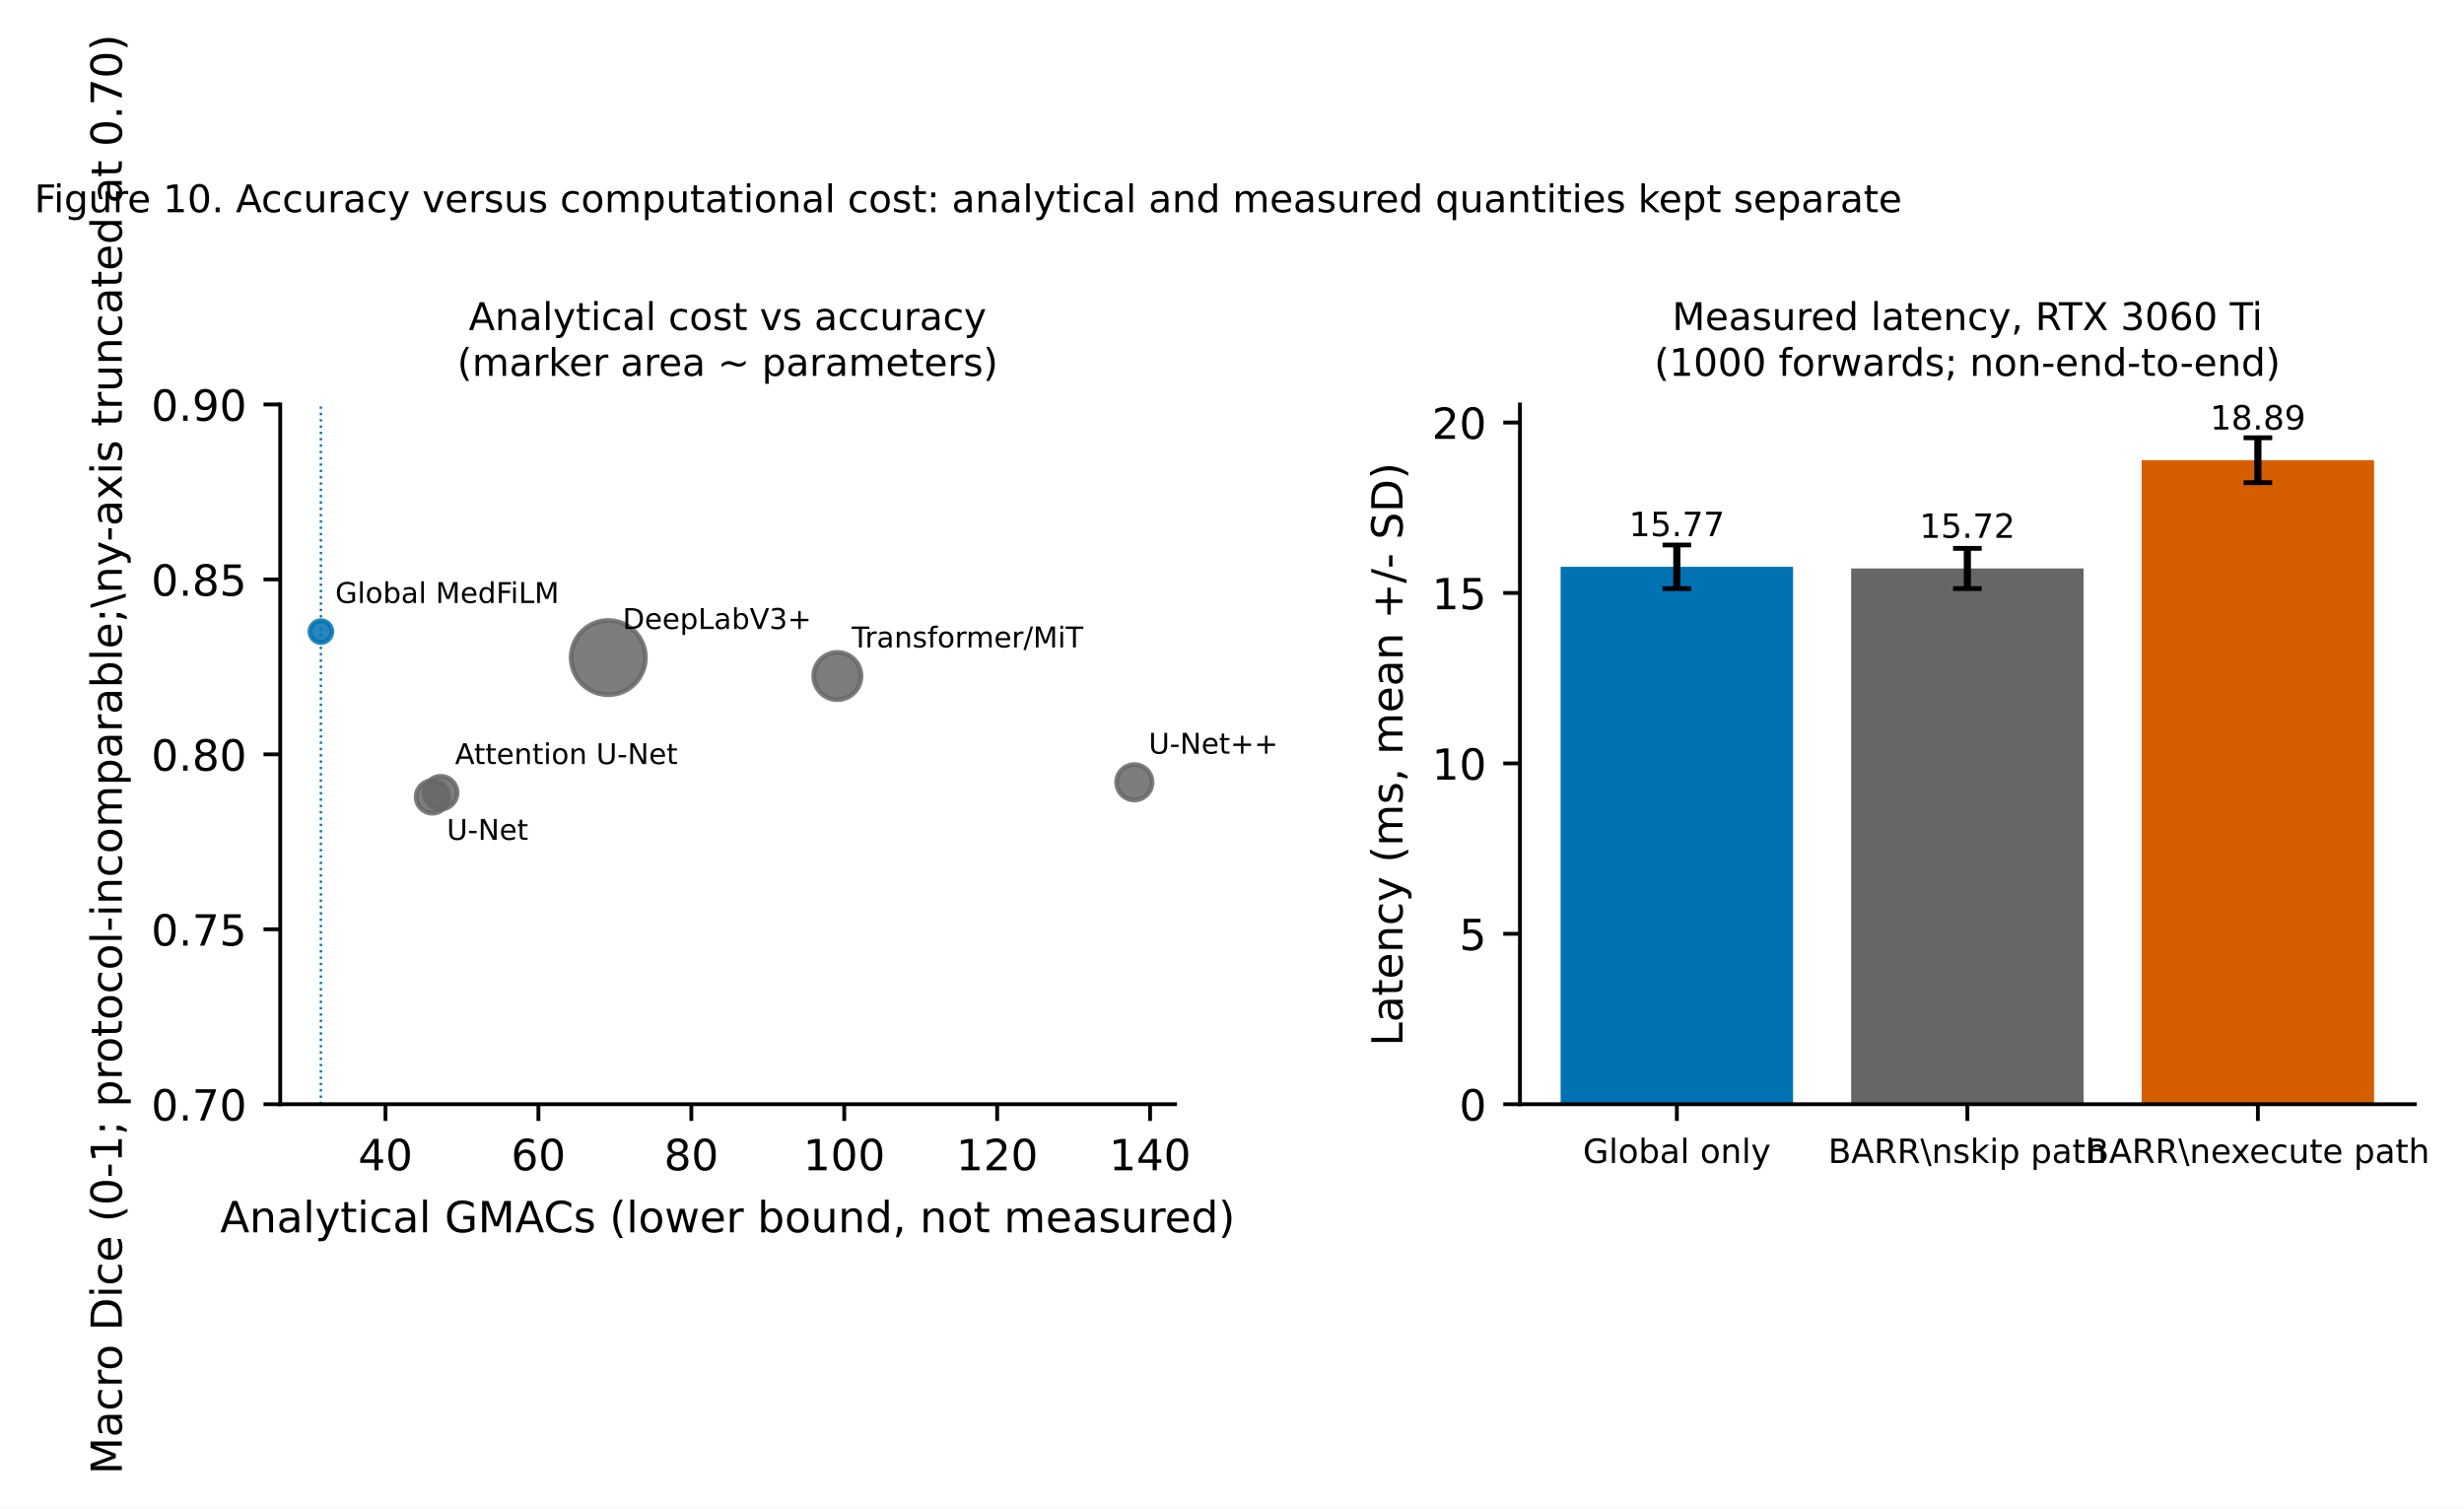
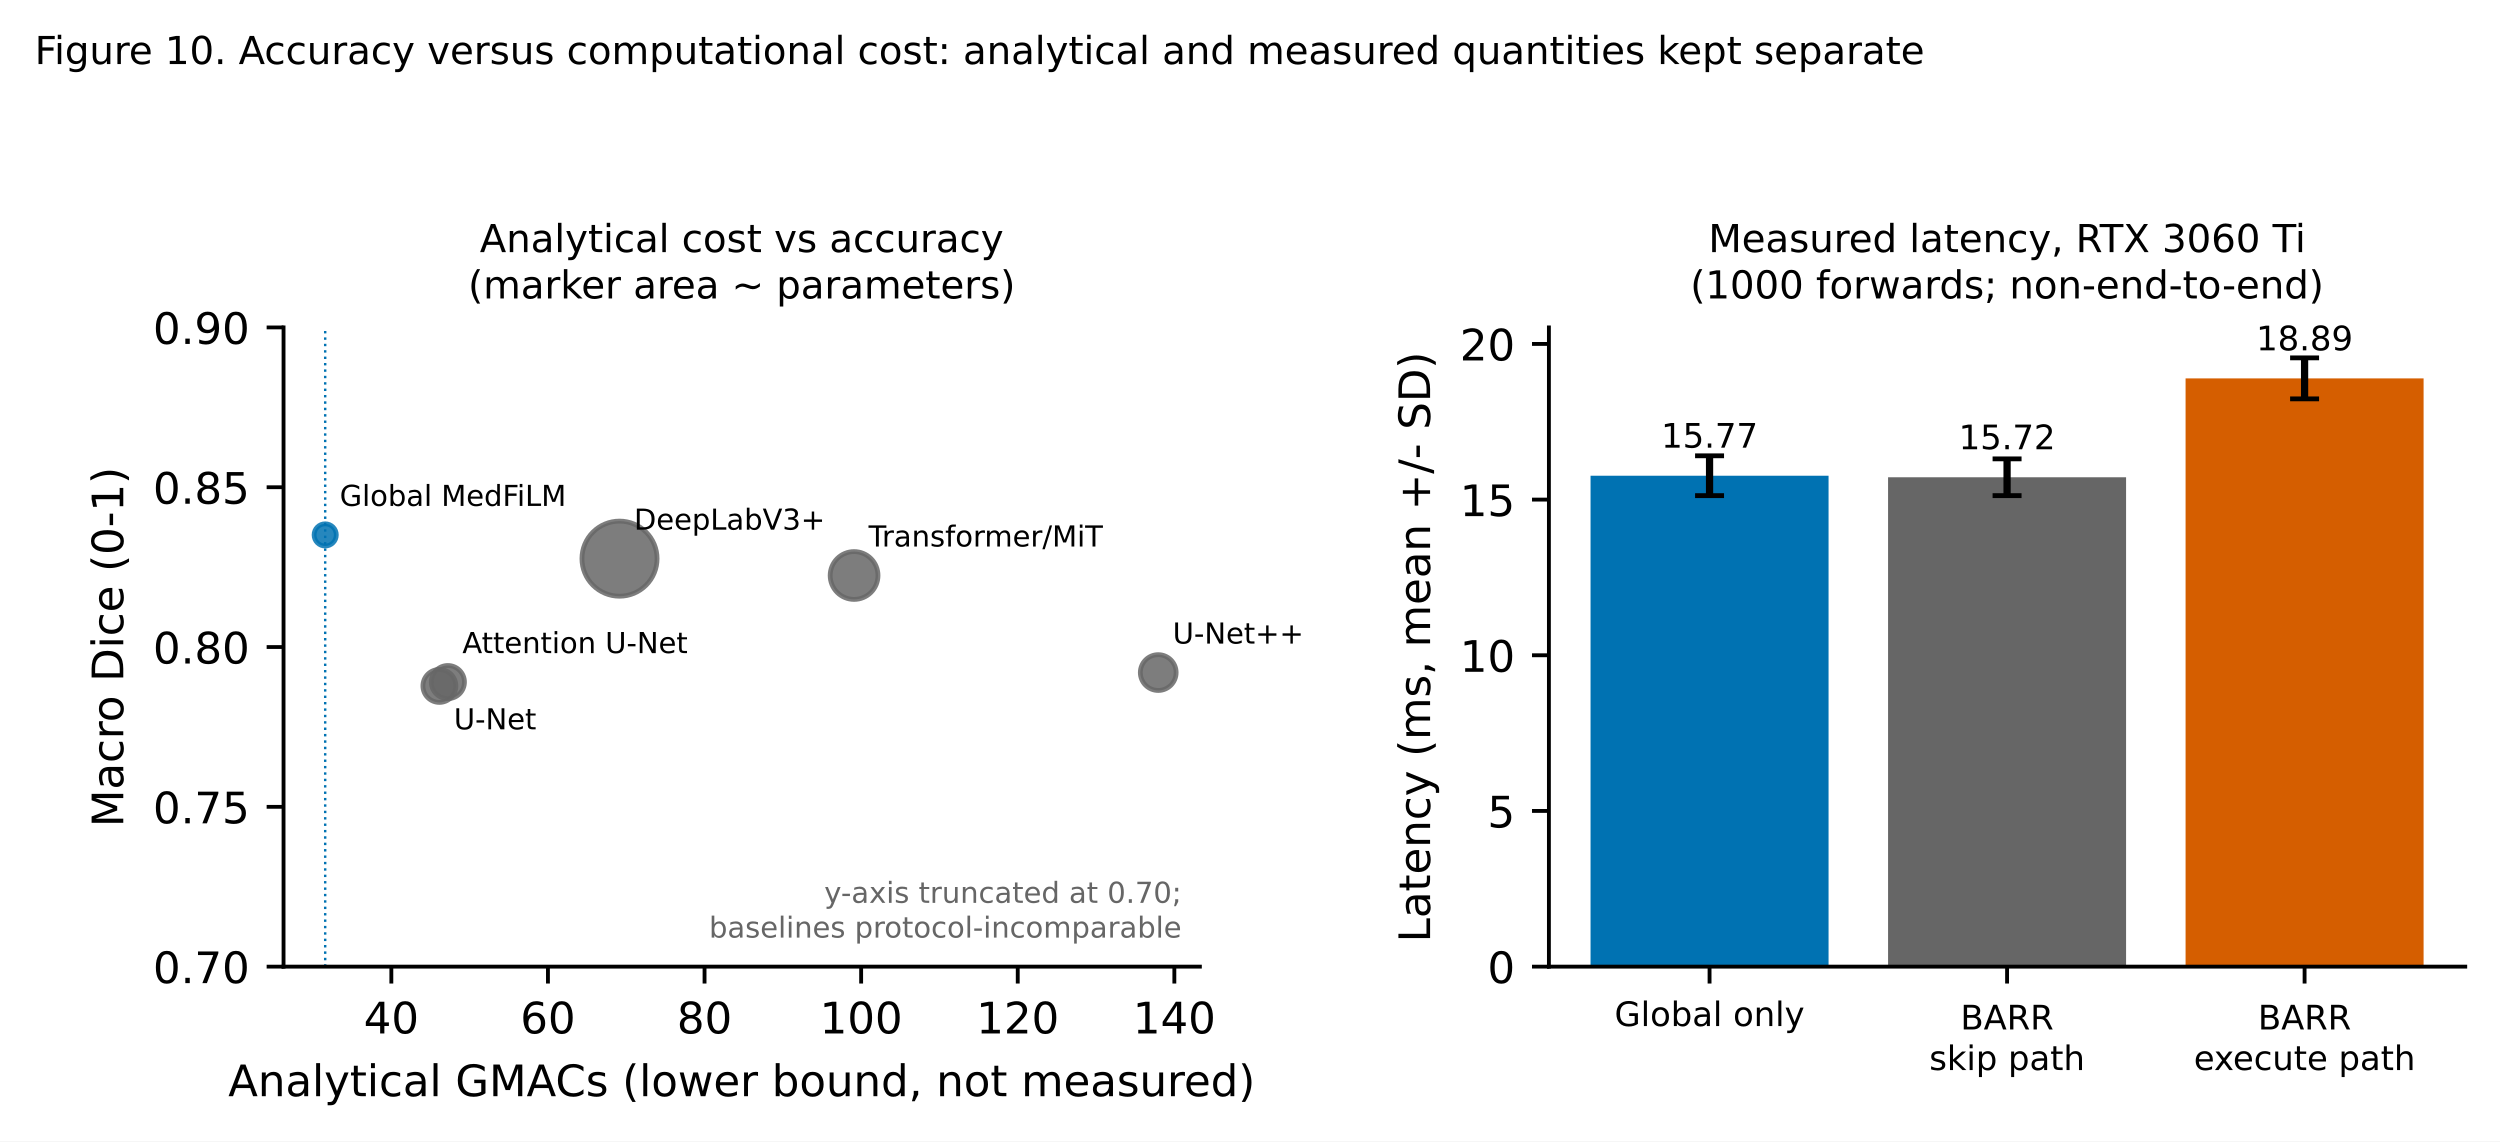
- <svg xmlns="http://www.w3.org/2000/svg" xmlns:xlink="http://www.w3.org/1999/xlink" width="516.482pt" height="316.229pt" viewBox="0 0 516.482 316.229" version="1.1">
+ <svg xmlns="http://www.w3.org/2000/svg" xmlns:xlink="http://www.w3.org/1999/xlink" width="517.896pt" height="236.447pt" viewBox="0 0 517.896 236.447" version="1.1">
  <defs>
    <style type="text/css">*{stroke-linejoin: round; stroke-linecap: butt}</style>
  </defs>
  <g id="figure_1">
    <g id="patch_1">
-       <path d="M 0 316.229  L 516.482 316.229  L 516.482 0  L 0 0  z " style="fill: #ffffff" />
+       <path d="M 0 236.447  L 517.896 236.447  L 517.896 0  L 0 0  z " style="fill: #ffffff" />
    </g>
    <g id="axes_1">
      <g id="patch_2">
-         <path d="M 58.738 231.45  L 246.3 231.45  L 246.3 84.779  L 58.738 84.779  z " style="fill: #ffffff" />
+         <path d="M 58.738 200.246  L 248.566 200.246  L 248.566 67.83  L 58.738 67.83  z " style="fill: #ffffff" />
      </g>
      <g id="PathCollection_1">
        <defs>
          <path id="me26970e70e" d="M 0 2.299  C 0.61 2.299 1.194 2.057 1.625 1.625  C 2.057 1.194 2.299 0.61 2.299 0  C 2.299 -0.61 2.057 -1.194 1.625 -1.625  C 1.194 -2.057 0.61 -2.299 0 -2.299  C -0.61 -2.299 -1.194 -2.057 -1.625 -1.625  C -2.057 -1.194 -2.299 -0.61 -2.299 0  C -2.299 0.61 -2.057 1.194 -1.625 1.625  C -1.194 2.057 -0.61 2.299 0 2.299  z " style="stroke: #0072b2; stroke-opacity: 0.85" />
        </defs>
-         <g clip-path="url(#p6b6c477f4d)">
-           <use xlink:href="#me26970e70e" x="67.264" y="132.389" style="fill: #0072b2; fill-opacity: 0.85; stroke: #0072b2; stroke-opacity: 0.85" />
+         <g clip-path="url(#p4d19ec0faf)">
+           <use xlink:href="#me26970e70e" x="67.367" y="110.813" style="fill: #0072b2; fill-opacity: 0.85; stroke: #0072b2; stroke-opacity: 0.85" />
        </g>
      </g>
      <g id="PathCollection_2">
        <defs>
          <path id="m5b817aa0b0" d="M 0 3.412  C 0.905 3.412 1.773 3.053 2.413 2.413  C 3.053 1.773 3.412 0.905 3.412 0  C 3.412 -0.905 3.053 -1.773 2.413 -2.413  C 1.773 -3.053 0.905 -3.412 0 -3.412  C -0.905 -3.412 -1.773 -3.053 -2.413 -2.413  C -3.053 -1.773 -3.412 -0.905 -3.412 0  C -3.412 0.905 -3.053 1.773 -2.413 2.413  C -1.773 3.053 -0.905 3.412 0 3.412  z " style="stroke: #666666; stroke-opacity: 0.85" />
        </defs>
-         <g clip-path="url(#p6b6c477f4d)">
-           <use xlink:href="#m5b817aa0b0" x="90.64" y="167.038" style="fill: #666666; fill-opacity: 0.85; stroke: #666666; stroke-opacity: 0.85" />
+         <g clip-path="url(#p4d19ec0faf)">
+           <use xlink:href="#m5b817aa0b0" x="91.025" y="142.094" style="fill: #666666; fill-opacity: 0.85; stroke: #666666; stroke-opacity: 0.85" />
        </g>
      </g>
      <g id="PathCollection_3">
        <defs>
          <path id="me7ead70090" d="M 0 3.432  C 0.91 3.432 1.783 3.07 2.427 2.427  C 3.07 1.783 3.432 0.91 3.432 0  C 3.432 -0.91 3.07 -1.783 2.427 -2.427  C 1.783 -3.07 0.91 -3.432 0 -3.432  C -0.91 -3.432 -1.783 -3.07 -2.427 -2.427  C -3.07 -1.783 -3.432 -0.91 -3.432 0  C -3.432 0.91 -3.07 1.783 -2.427 2.427  C -1.783 3.07 -0.91 3.432 0 3.432  z " style="stroke: #666666; stroke-opacity: 0.85" />
        </defs>
-         <g clip-path="url(#p6b6c477f4d)">
-           <use xlink:href="#me7ead70090" x="92.373" y="166.155" style="fill: #666666; fill-opacity: 0.85; stroke: #666666; stroke-opacity: 0.85" />
+         <g clip-path="url(#p4d19ec0faf)">
+           <use xlink:href="#me7ead70090" x="92.78" y="141.297" style="fill: #666666; fill-opacity: 0.85; stroke: #666666; stroke-opacity: 0.85" />
        </g>
      </g>
      <g id="PathCollection_4">
        <defs>
          <path id="mfd93db3511" d="M 0 7.779  C 2.063 7.779 4.042 6.96 5.501 5.501  C 6.96 4.042 7.779 2.063 7.779 0  C 7.779 -2.063 6.96 -4.042 5.501 -5.501  C 4.042 -6.96 2.063 -7.779 0 -7.779  C -2.063 -7.779 -4.042 -6.96 -5.501 -5.501  C -6.96 -4.042 -7.779 -2.063 -7.779 0  C -7.779 2.063 -6.96 4.042 -5.501 5.501  C -4.042 6.96 -2.063 7.779 0 7.779  z " style="stroke: #666666; stroke-opacity: 0.85" />
        </defs>
-         <g clip-path="url(#p6b6c477f4d)">
-           <use xlink:href="#mfd93db3511" x="127.505" y="137.835" style="fill: #666666; fill-opacity: 0.85; stroke: #666666; stroke-opacity: 0.85" />
+         <g clip-path="url(#p4d19ec0faf)">
+           <use xlink:href="#mfd93db3511" x="128.336" y="115.73" style="fill: #666666; fill-opacity: 0.85; stroke: #666666; stroke-opacity: 0.85" />
        </g>
      </g>
      <g id="PathCollection_5">
        <defs>
          <path id="mc296a3c202" d="M 0 4.952  C 1.313 4.952 2.573 4.43 3.502 3.502  C 4.43 2.573 4.952 1.313 4.952 0  C 4.952 -1.313 4.43 -2.573 3.502 -3.502  C 2.573 -4.43 1.313 -4.952 0 -4.952  C -1.313 -4.952 -2.573 -4.43 -3.502 -3.502  C -4.43 -2.573 -4.952 -1.313 -4.952 0  C -4.952 1.313 -4.43 2.573 -3.502 3.502  C -2.573 4.43 -1.313 4.952 0 4.952  z " style="stroke: #666666; stroke-opacity: 0.85" />
        </defs>
-         <g clip-path="url(#p6b6c477f4d)">
-           <use xlink:href="#mc296a3c202" x="175.52" y="141.7" style="fill: #666666; fill-opacity: 0.85; stroke: #666666; stroke-opacity: 0.85" />
+         <g clip-path="url(#p4d19ec0faf)">
+           <use xlink:href="#mc296a3c202" x="176.931" y="119.219" style="fill: #666666; fill-opacity: 0.85; stroke: #666666; stroke-opacity: 0.85" />
        </g>
      </g>
      <g id="PathCollection_6">
        <defs>
          <path id="m0a5a236130" d="M 0 3.707  C 0.983 3.707 1.926 3.316 2.621 2.621  C 3.316 1.926 3.707 0.983 3.707 0  C 3.707 -0.983 3.316 -1.926 2.621 -2.621  C 1.926 -3.316 0.983 -3.707 0 -3.707  C -0.983 -3.707 -1.926 -3.316 -2.621 -2.621  C -3.316 -1.926 -3.707 -0.983 -3.707 0  C -3.707 0.983 -3.316 1.926 -2.621 2.621  C -1.926 3.316 -0.983 3.707 0 3.707  z " style="stroke: #666666; stroke-opacity: 0.85" />
        </defs>
-         <g clip-path="url(#p6b6c477f4d)">
-           <use xlink:href="#m0a5a236130" x="237.774" y="163.974" style="fill: #666666; fill-opacity: 0.85; stroke: #666666; stroke-opacity: 0.85" />
+         <g clip-path="url(#p4d19ec0faf)">
+           <use xlink:href="#m0a5a236130" x="239.938" y="139.328" style="fill: #666666; fill-opacity: 0.85; stroke: #666666; stroke-opacity: 0.85" />
        </g>
      </g>
      <g id="matplotlib.axis_1">
        <g id="xtick_1">
          <g id="line2d_1">
            <defs>
              <path id="m636daeb919" d="M 0 0  L 0 3.5  " style="stroke: #000000; stroke-width: 0.8" />
            </defs>
            <g>
-               <use xlink:href="#m636daeb919" x="80.804" y="231.45" style="stroke: #000000; stroke-width: 0.8" />
+               <use xlink:href="#m636daeb919" x="81.07" y="200.246" style="stroke: #000000; stroke-width: 0.8" />
            </g>
          </g>
          <g id="text_1">
-             <text style="font-size: 9px; font-family: 'DejaVu Sans'; text-anchor: middle" x="80.804" y="245.288" transform="rotate(-0 80.80357 245.2883)">40</text>
+             <text style="font-size: 9px; font-family: 'DejaVu Sans'; text-anchor: middle" x="81.07" y="214.084" transform="rotate(-0 81.07026 214.0838)">40</text>
          </g>
        </g>
        <g id="xtick_2">
          <g id="line2d_2">
            <g>
-               <use xlink:href="#m636daeb919" x="112.857" y="231.45" style="stroke: #000000; stroke-width: 0.8" />
+               <use xlink:href="#m636daeb919" x="113.511" y="200.246" style="stroke: #000000; stroke-width: 0.8" />
            </g>
          </g>
          <g id="text_2">
-             <text style="font-size: 9px; font-family: 'DejaVu Sans'; text-anchor: middle" x="112.857" y="245.288" transform="rotate(-0 112.8572 245.2883)">60</text>
+             <text style="font-size: 9px; font-family: 'DejaVu Sans'; text-anchor: middle" x="113.511" y="214.084" transform="rotate(-0 113.5113 214.0838)">60</text>
          </g>
        </g>
        <g id="xtick_3">
          <g id="line2d_3">
            <g>
-               <use xlink:href="#m636daeb919" x="144.911" y="231.45" style="stroke: #000000; stroke-width: 0.8" />
+               <use xlink:href="#m636daeb919" x="145.952" y="200.246" style="stroke: #000000; stroke-width: 0.8" />
            </g>
          </g>
          <g id="text_3">
-             <text style="font-size: 9px; font-family: 'DejaVu Sans'; text-anchor: middle" x="144.911" y="245.288" transform="rotate(-0 144.9109 245.2883)">80</text>
+             <text style="font-size: 9px; font-family: 'DejaVu Sans'; text-anchor: middle" x="145.952" y="214.084" transform="rotate(-0 145.9524 214.0838)">80</text>
          </g>
        </g>
        <g id="xtick_4">
          <g id="line2d_4">
            <g>
-               <use xlink:href="#m636daeb919" x="176.965" y="231.45" style="stroke: #000000; stroke-width: 0.8" />
+               <use xlink:href="#m636daeb919" x="178.393" y="200.246" style="stroke: #000000; stroke-width: 0.8" />
            </g>
          </g>
          <g id="text_4">
-             <text style="font-size: 9px; font-family: 'DejaVu Sans'; text-anchor: middle" x="176.965" y="245.288" transform="rotate(-0 176.9645 245.2883)">100</text>
+             <text style="font-size: 9px; font-family: 'DejaVu Sans'; text-anchor: middle" x="178.393" y="214.084" transform="rotate(-0 178.3934 214.0838)">100</text>
          </g>
        </g>
        <g id="xtick_5">
          <g id="line2d_5">
            <g>
-               <use xlink:href="#m636daeb919" x="209.018" y="231.45" style="stroke: #000000; stroke-width: 0.8" />
+               <use xlink:href="#m636daeb919" x="210.834" y="200.246" style="stroke: #000000; stroke-width: 0.8" />
            </g>
          </g>
          <g id="text_5">
-             <text style="font-size: 9px; font-family: 'DejaVu Sans'; text-anchor: middle" x="209.018" y="245.288" transform="rotate(-0 209.0182 245.2883)">120</text>
+             <text style="font-size: 9px; font-family: 'DejaVu Sans'; text-anchor: middle" x="210.834" y="214.084" transform="rotate(-0 210.8345 214.0838)">120</text>
          </g>
        </g>
        <g id="xtick_6">
          <g id="line2d_6">
            <g>
-               <use xlink:href="#m636daeb919" x="241.072" y="231.45" style="stroke: #000000; stroke-width: 0.8" />
+               <use xlink:href="#m636daeb919" x="243.276" y="200.246" style="stroke: #000000; stroke-width: 0.8" />
            </g>
          </g>
          <g id="text_6">
-             <text style="font-size: 9px; font-family: 'DejaVu Sans'; text-anchor: middle" x="241.072" y="245.288" transform="rotate(-0 241.0718 245.2883)">140</text>
+             <text style="font-size: 9px; font-family: 'DejaVu Sans'; text-anchor: middle" x="243.276" y="214.084" transform="rotate(-0 243.2756 214.0838)">140</text>
          </g>
        </g>
        <g id="text_7">
-           <text style="font-size: 9px; font-family: 'DejaVu Sans'; text-anchor: middle" x="152.519" y="258.289" transform="rotate(-0 152.5188 258.289)">Analytical GMACs (lower bound, not measured)</text>
+           <text style="font-size: 9px; font-family: 'DejaVu Sans'; text-anchor: middle" x="153.652" y="227.084" transform="rotate(-0 153.6523 227.0845)">Analytical GMACs (lower bound, not measured)</text>
        </g>
      </g>
      <g id="matplotlib.axis_2">
        <g id="ytick_1">
          <g id="line2d_7">
            <defs>
              <path id="ma7c0ddc737" d="M 0 0  L -3.5 0  " style="stroke: #000000; stroke-width: 0.8" />
            </defs>
            <g>
-               <use xlink:href="#ma7c0ddc737" x="58.738" y="231.45" style="stroke: #000000; stroke-width: 0.8" />
+               <use xlink:href="#ma7c0ddc737" x="58.738" y="200.246" style="stroke: #000000; stroke-width: 0.8" />
            </g>
          </g>
          <g id="text_8">
-             <text style="font-size: 9px; font-family: 'DejaVu Sans'; text-anchor: end" x="51.738" y="234.869" transform="rotate(-0 51.73811 234.8694)">0.70</text>
+             <text style="font-size: 9px; font-family: 'DejaVu Sans'; text-anchor: end" x="51.738" y="203.665" transform="rotate(-0 51.73811 203.6648)">0.70</text>
          </g>
        </g>
        <g id="ytick_2">
          <g id="line2d_8">
            <g>
-               <use xlink:href="#ma7c0ddc737" x="58.738" y="194.782" style="stroke: #000000; stroke-width: 0.8" />
+               <use xlink:href="#ma7c0ddc737" x="58.738" y="167.142" style="stroke: #000000; stroke-width: 0.8" />
            </g>
          </g>
          <g id="text_9">
-             <text style="font-size: 9px; font-family: 'DejaVu Sans'; text-anchor: end" x="51.738" y="198.201" transform="rotate(-0 51.73811 198.2014)">0.75</text>
+             <text style="font-size: 9px; font-family: 'DejaVu Sans'; text-anchor: end" x="51.738" y="170.561" transform="rotate(-0 51.73811 170.5609)">0.75</text>
          </g>
        </g>
        <g id="ytick_3">
          <g id="line2d_9">
            <g>
-               <use xlink:href="#ma7c0ddc737" x="58.738" y="158.115" style="stroke: #000000; stroke-width: 0.8" />
+               <use xlink:href="#ma7c0ddc737" x="58.738" y="134.038" style="stroke: #000000; stroke-width: 0.8" />
            </g>
          </g>
          <g id="text_10">
-             <text style="font-size: 9px; font-family: 'DejaVu Sans'; text-anchor: end" x="51.738" y="161.533" transform="rotate(-0 51.73811 161.5335)">0.80</text>
+             <text style="font-size: 9px; font-family: 'DejaVu Sans'; text-anchor: end" x="51.738" y="137.457" transform="rotate(-0 51.73811 137.4569)">0.80</text>
          </g>
        </g>
        <g id="ytick_4">
          <g id="line2d_10">
            <g>
-               <use xlink:href="#ma7c0ddc737" x="58.738" y="121.447" style="stroke: #000000; stroke-width: 0.8" />
+               <use xlink:href="#ma7c0ddc737" x="58.738" y="100.934" style="stroke: #000000; stroke-width: 0.8" />
            </g>
          </g>
          <g id="text_11">
-             <text style="font-size: 9px; font-family: 'DejaVu Sans'; text-anchor: end" x="51.738" y="124.866" transform="rotate(-0 51.73811 124.8655)">0.85</text>
+             <text style="font-size: 9px; font-family: 'DejaVu Sans'; text-anchor: end" x="51.738" y="104.353" transform="rotate(-0 51.73811 104.353)">0.85</text>
          </g>
        </g>
        <g id="ytick_5">
          <g id="line2d_11">
            <g>
-               <use xlink:href="#ma7c0ddc737" x="58.738" y="84.779" style="stroke: #000000; stroke-width: 0.8" />
+               <use xlink:href="#ma7c0ddc737" x="58.738" y="67.83" style="stroke: #000000; stroke-width: 0.8" />
            </g>
          </g>
          <g id="text_12">
-             <text style="font-size: 9px; font-family: 'DejaVu Sans'; text-anchor: end" x="51.738" y="88.198" transform="rotate(-0 51.73811 88.19758)">0.90</text>
+             <text style="font-size: 9px; font-family: 'DejaVu Sans'; text-anchor: end" x="51.738" y="71.249" transform="rotate(-0 51.73811 71.24904)">0.90</text>
          </g>
        </g>
        <g id="text_13">
-           <text style="font-size: 9px; font-family: 'DejaVu Sans'; text-anchor: middle" x="25.537" y="158.115" transform="rotate(-90 25.53694 158.1145)">Macro Dice (0-1; protocol-incomparable;\ny-axis truncated at 0.70)</text>
+           <text style="font-size: 9px; font-family: 'DejaVu Sans'; text-anchor: middle" x="25.537" y="134.038" transform="rotate(-90 25.53694 134.038)">Macro Dice (0-1)</text>
        </g>
      </g>
      <g id="line2d_12">
-         <path d="M 67.264 231.45  L 67.264 84.779  " clip-path="url(#p6b6c477f4d)" style="fill: none; stroke-dasharray: 0.5,0.825; stroke-dashoffset: 0; stroke: #0072b2; stroke-width: 0.5" />
+         <path d="M 67.367 200.246  L 67.367 67.83  " clip-path="url(#p4d19ec0faf)" style="fill: none; stroke-dasharray: 0.5,0.825; stroke-dashoffset: 0; stroke: #0072b2; stroke-width: 0.5" />
      </g>
      <g id="patch_3">
-         <path d="M 58.738 231.45  L 58.738 84.779  " style="fill: none; stroke: #000000; stroke-width: 0.8; stroke-linejoin: miter; stroke-linecap: square" />
+         <path d="M 58.738 200.246  L 58.738 67.83  " style="fill: none; stroke: #000000; stroke-width: 0.8; stroke-linejoin: miter; stroke-linecap: square" />
      </g>
      <g id="patch_4">
-         <path d="M 58.738 231.45  L 246.3 231.45  " style="fill: none; stroke: #000000; stroke-width: 0.8; stroke-linejoin: miter; stroke-linecap: square" />
+         <path d="M 58.738 200.246  L 248.566 200.246  " style="fill: none; stroke: #000000; stroke-width: 0.8; stroke-linejoin: miter; stroke-linecap: square" />
      </g>
      <g id="text_14">
-         <text style="font-size: 6px; font-family: 'DejaVu Sans'; text-anchor: start" x="70.264" y="126.389" transform="rotate(-0 70.26363 126.3887)">Global MedFiLM</text>
+         <text style="font-size: 6px; font-family: 'DejaVu Sans'; text-anchor: start" x="70.367" y="104.813" transform="rotate(-0 70.36667 104.8126)">Global MedFiLM</text>
      </g>
      <g id="text_15">
-         <text style="font-size: 6px; font-family: 'DejaVu Sans'; text-anchor: start" x="93.64" y="176.038" transform="rotate(-0 93.63972 176.0378)">U-Net</text>
+         <text style="font-size: 6px; font-family: 'DejaVu Sans'; text-anchor: start" x="94.025" y="151.094" transform="rotate(-0 94.02528 151.094)">U-Net</text>
      </g>
      <g id="text_16">
-         <text style="font-size: 6px; font-family: 'DejaVu Sans'; text-anchor: start" x="95.373" y="160.155" transform="rotate(-0 95.37334 160.1547)">Attention U-Net</text>
+         <text style="font-size: 6px; font-family: 'DejaVu Sans'; text-anchor: start" x="95.78" y="135.297" transform="rotate(-0 95.77986 135.2966)">Attention U-Net</text>
      </g>
      <g id="text_17">
-         <text style="font-size: 6px; font-family: 'DejaVu Sans'; text-anchor: start" x="130.505" y="131.835" transform="rotate(-0 130.5048 131.8354)">DeepLabV3+</text>
+         <text style="font-size: 6px; font-family: 'DejaVu Sans'; text-anchor: start" x="131.336" y="109.73" transform="rotate(-0 131.3359 109.7299)">DeepLabV3+</text>
      </g>
      <g id="text_18">
-         <text style="font-size: 6px; font-family: 'DejaVu Sans'; text-anchor: start" x="178.52" y="135.7" transform="rotate(-0 178.5199 135.6999)">Transformer/MiT</text>
+         <text style="font-size: 6px; font-family: 'DejaVu Sans'; text-anchor: start" x="179.931" y="113.219" transform="rotate(-0 179.9313 113.2188)">Transformer/MiT</text>
      </g>
      <g id="text_19">
-         <text style="font-size: 6px; font-family: 'DejaVu Sans'; text-anchor: start" x="240.774" y="157.974" transform="rotate(-0 240.774 157.9742)">U-Net++</text>
+         <text style="font-size: 6px; font-family: 'DejaVu Sans'; text-anchor: start" x="242.938" y="133.328" transform="rotate(-0 242.9379 133.3281)">U-Net++</text>
      </g>
      <g id="text_20">
-         <text style="font-size: 8px; font-family: 'DejaVu Sans'" transform="translate(98.26507 69.17645)">Analytical cost vs accuracy</text>
-         <text style="font-size: 8px; font-family: 'DejaVu Sans'" transform="translate(95.83944 78.77863)">(marker area ~ parameters)</text>
+         <text style="font-size: 6px; font-family: 'DejaVu Sans'; fill: #666666" transform="translate(170.7552 187.0298)">y-axis truncated at 0.70;</text>
+         <text style="font-size: 6px; font-family: 'DejaVu Sans'; fill: #666666" transform="translate(146.8845 194.2314)">baselines protocol-incomparable</text>
+       </g>
+       <g id="text_21">
+         <text style="font-size: 8px; font-family: 'DejaVu Sans'" transform="translate(99.39851 52.22791)">Analytical cost vs accuracy</text>
+         <text style="font-size: 8px; font-family: 'DejaVu Sans'" transform="translate(96.97289 61.83009)">(marker area ~ parameters)</text>
      </g>
    </g>
    <g id="axes_2">
      <g id="patch_5">
-         <path d="M 318.601 231.45  L 506.162 231.45  L 506.162 84.779  L 318.601 84.779  z " style="fill: #ffffff" />
+         <path d="M 320.868 200.246  L 510.696 200.246  L 510.696 67.83  L 320.868 67.83  z " style="fill: #ffffff" />
      </g>
      <g id="patch_6">
-         <path d="M 327.126 231.45  L 375.844 231.45  L 375.844 118.802  L 327.126 118.802  z " clip-path="url(#p7bf891d70b)" style="fill: #0072b2" />
+         <path d="M 329.496 200.246  L 378.802 200.246  L 378.802 98.547  L 329.496 98.547  z " clip-path="url(#p36d53fd34e)" style="fill: #0072b2" />
      </g>
      <g id="patch_7">
-         <path d="M 388.023 231.45  L 436.74 231.45  L 436.74 119.155  L 388.023 119.155  z " clip-path="url(#p7bf891d70b)" style="fill: #666666" />
+         <path d="M 391.129 200.246  L 440.435 200.246  L 440.435 98.866  L 391.129 98.866  z " clip-path="url(#p36d53fd34e)" style="fill: #666666" />
      </g>
      <g id="patch_8">
-         <path d="M 448.919 231.45  L 497.637 231.45  L 497.637 96.467  L 448.919 96.467  z " clip-path="url(#p7bf891d70b)" style="fill: #d55e00" />
+         <path d="M 452.761 200.246  L 502.067 200.246  L 502.067 78.383  L 452.761 78.383  z " clip-path="url(#p36d53fd34e)" style="fill: #d55e00" />
      </g>
      <g id="matplotlib.axis_3">
        <g id="xtick_7">
          <g id="line2d_13">
            <g>
-               <use xlink:href="#m636daeb919" x="351.485" y="231.45" style="stroke: #000000; stroke-width: 0.8" />
-             </g>
-           </g>
-           <g id="text_21">
-             <text style="font-size: 7px; font-family: 'DejaVu Sans'; text-anchor: middle" x="351.485" y="243.769" transform="rotate(-0 351.485 243.7693)">Global only</text>
+               <use xlink:href="#m636daeb919" x="354.149" y="200.246" style="stroke: #000000; stroke-width: 0.8" />
+             </g>
+           </g>
+           <g id="text_22">
+             <text style="font-size: 7px; font-family: 'DejaVu Sans'; text-anchor: middle" x="354.149" y="212.565" transform="rotate(-0 354.1493 212.5648)">Global only</text>
          </g>
        </g>
        <g id="xtick_8">
          <g id="line2d_14">
            <g>
-               <use xlink:href="#m636daeb919" x="412.382" y="231.45" style="stroke: #000000; stroke-width: 0.8" />
-             </g>
-           </g>
-           <g id="text_22">
-             <text style="font-size: 7px; font-family: 'DejaVu Sans'; text-anchor: middle" x="412.382" y="243.769" transform="rotate(-0 412.3815 243.7693)">BARR\nskip path</text>
+               <use xlink:href="#m636daeb919" x="415.782" y="200.246" style="stroke: #000000; stroke-width: 0.8" />
+             </g>
+           </g>
+           <g id="text_23">
+             <text style="font-size: 7px; font-family: 'DejaVu Sans'" transform="translate(406.1224 213.2649)">BARR</text>
+             <text style="font-size: 7px; font-family: 'DejaVu Sans'" transform="translate(399.6682 221.6668)">skip path</text>
          </g>
        </g>
        <g id="xtick_9">
          <g id="line2d_15">
            <g>
-               <use xlink:href="#m636daeb919" x="473.278" y="231.45" style="stroke: #000000; stroke-width: 0.8" />
-             </g>
-           </g>
-           <g id="text_23">
-             <text style="font-size: 7px; font-family: 'DejaVu Sans'; text-anchor: middle" x="473.278" y="243.769" transform="rotate(-0 473.2781 243.7693)">BARR\nexecute path</text>
+               <use xlink:href="#m636daeb919" x="477.414" y="200.246" style="stroke: #000000; stroke-width: 0.8" />
+             </g>
+           </g>
+           <g id="text_24">
+             <text style="font-size: 7px; font-family: 'DejaVu Sans'" transform="translate(467.755 213.2649)">BARR</text>
+             <text style="font-size: 7px; font-family: 'DejaVu Sans'" transform="translate(454.467 221.6668)">execute path</text>
          </g>
        </g>
      </g>
      <g id="matplotlib.axis_4">
        <g id="ytick_6">
          <g id="line2d_16">
            <g>
-               <use xlink:href="#ma7c0ddc737" x="318.601" y="231.45" style="stroke: #000000; stroke-width: 0.8" />
-             </g>
-           </g>
-           <g id="text_24">
-             <text style="font-size: 9px; font-family: 'DejaVu Sans'; text-anchor: end" x="311.601" y="234.869" transform="rotate(-0 311.6008 234.8694)">0</text>
+               <use xlink:href="#ma7c0ddc737" x="320.868" y="200.246" style="stroke: #000000; stroke-width: 0.8" />
+             </g>
+           </g>
+           <g id="text_25">
+             <text style="font-size: 9px; font-family: 'DejaVu Sans'; text-anchor: end" x="313.868" y="203.665" transform="rotate(-0 313.8677 203.6648)">0</text>
          </g>
        </g>
        <g id="ytick_7">
          <g id="line2d_17">
            <g>
-               <use xlink:href="#ma7c0ddc737" x="318.601" y="195.729" style="stroke: #000000; stroke-width: 0.8" />
-             </g>
-           </g>
-           <g id="text_25">
-             <text style="font-size: 9px; font-family: 'DejaVu Sans'; text-anchor: end" x="311.601" y="199.148" transform="rotate(-0 311.6008 199.1484)">5</text>
+               <use xlink:href="#ma7c0ddc737" x="320.868" y="167.997" style="stroke: #000000; stroke-width: 0.8" />
+             </g>
+           </g>
+           <g id="text_26">
+             <text style="font-size: 9px; font-family: 'DejaVu Sans'; text-anchor: end" x="313.868" y="171.416" transform="rotate(-0 313.8677 171.4158)">5</text>
          </g>
        </g>
        <g id="ytick_8">
          <g id="line2d_18">
            <g>
-               <use xlink:href="#ma7c0ddc737" x="318.601" y="160.008" style="stroke: #000000; stroke-width: 0.8" />
-             </g>
-           </g>
-           <g id="text_26">
-             <text style="font-size: 9px; font-family: 'DejaVu Sans'; text-anchor: end" x="311.601" y="163.427" transform="rotate(-0 311.6008 163.4274)">10</text>
+               <use xlink:href="#ma7c0ddc737" x="320.868" y="135.748" style="stroke: #000000; stroke-width: 0.8" />
+             </g>
+           </g>
+           <g id="text_27">
+             <text style="font-size: 9px; font-family: 'DejaVu Sans'; text-anchor: end" x="313.868" y="139.167" transform="rotate(-0 313.8677 139.1668)">10</text>
          </g>
        </g>
        <g id="ytick_9">
          <g id="line2d_19">
            <g>
-               <use xlink:href="#ma7c0ddc737" x="318.601" y="124.287" style="stroke: #000000; stroke-width: 0.8" />
-             </g>
-           </g>
-           <g id="text_27">
-             <text style="font-size: 9px; font-family: 'DejaVu Sans'; text-anchor: end" x="311.601" y="127.706" transform="rotate(-0 311.6008 127.7064)">15</text>
+               <use xlink:href="#ma7c0ddc737" x="320.868" y="103.499" style="stroke: #000000; stroke-width: 0.8" />
+             </g>
+           </g>
+           <g id="text_28">
+             <text style="font-size: 9px; font-family: 'DejaVu Sans'; text-anchor: end" x="313.868" y="106.918" transform="rotate(-0 313.8677 106.9177)">15</text>
          </g>
        </g>
        <g id="ytick_10">
          <g id="line2d_20">
            <g>
-               <use xlink:href="#ma7c0ddc737" x="318.601" y="88.566" style="stroke: #000000; stroke-width: 0.8" />
-             </g>
-           </g>
-           <g id="text_28">
-             <text style="font-size: 9px; font-family: 'DejaVu Sans'; text-anchor: end" x="311.601" y="91.985" transform="rotate(-0 311.6008 91.98538)">20</text>
-           </g>
-         </g>
-         <g id="text_29">
-           <text style="font-size: 9px; font-family: 'DejaVu Sans'; text-anchor: middle" x="293.986" y="158.115" transform="rotate(-90 293.9862 158.1145)">Latency (ms, mean +/- SD)</text>
+               <use xlink:href="#ma7c0ddc737" x="320.868" y="71.25" style="stroke: #000000; stroke-width: 0.8" />
+             </g>
+           </g>
+           <g id="text_29">
+             <text style="font-size: 9px; font-family: 'DejaVu Sans'; text-anchor: end" x="313.868" y="74.669" transform="rotate(-0 313.8677 74.66867)">20</text>
+           </g>
+         </g>
+         <g id="text_30">
+           <text style="font-size: 9px; font-family: 'DejaVu Sans'; text-anchor: middle" x="296.253" y="134.038" transform="rotate(-90 296.2531 134.038)">Latency (ms, mean +/- SD)</text>
        </g>
      </g>
      <g id="LineCollection_1">
-         <path d="M 351.485 123.372  L 351.485 114.233  " clip-path="url(#p7bf891d70b)" style="fill: none; stroke: #000000; stroke-width: 1.5" />
-         <path d="M 412.382 123.371  L 412.382 114.939  " clip-path="url(#p7bf891d70b)" style="fill: none; stroke: #000000; stroke-width: 1.5" />
-         <path d="M 473.278 101.172  L 473.278 91.763  " clip-path="url(#p7bf891d70b)" style="fill: none; stroke: #000000; stroke-width: 1.5" />
+         <path d="M 354.149 102.672  L 354.149 94.422  " clip-path="url(#p36d53fd34e)" style="fill: none; stroke: #000000; stroke-width: 1.5" />
+         <path d="M 415.782 102.672  L 415.782 95.059  " clip-path="url(#p36d53fd34e)" style="fill: none; stroke: #000000; stroke-width: 1.5" />
+         <path d="M 477.414 82.63  L 477.414 74.136  " clip-path="url(#p36d53fd34e)" style="fill: none; stroke: #000000; stroke-width: 1.5" />
      </g>
      <g id="line2d_21">
        <defs>
          <path id="m1e6a0dd2d6" d="M 3 0  L -3 -0  " style="stroke: #000000" />
        </defs>
-         <g clip-path="url(#p7bf891d70b)">
-           <use xlink:href="#m1e6a0dd2d6" x="351.485" y="123.372" style="fill: #1f77b4; stroke: #000000" />
-           <use xlink:href="#m1e6a0dd2d6" x="412.382" y="123.371" style="fill: #1f77b4; stroke: #000000" />
-           <use xlink:href="#m1e6a0dd2d6" x="473.278" y="101.172" style="fill: #1f77b4; stroke: #000000" />
+         <g clip-path="url(#p36d53fd34e)">
+           <use xlink:href="#m1e6a0dd2d6" x="354.149" y="102.672" style="fill: #1f77b4; stroke: #000000" />
+           <use xlink:href="#m1e6a0dd2d6" x="415.782" y="102.672" style="fill: #1f77b4; stroke: #000000" />
+           <use xlink:href="#m1e6a0dd2d6" x="477.414" y="82.63" style="fill: #1f77b4; stroke: #000000" />
        </g>
      </g>
      <g id="line2d_22">
-         <g clip-path="url(#p7bf891d70b)">
-           <use xlink:href="#m1e6a0dd2d6" x="351.485" y="114.233" style="fill: #1f77b4; stroke: #000000" />
-           <use xlink:href="#m1e6a0dd2d6" x="412.382" y="114.939" style="fill: #1f77b4; stroke: #000000" />
-           <use xlink:href="#m1e6a0dd2d6" x="473.278" y="91.763" style="fill: #1f77b4; stroke: #000000" />
+         <g clip-path="url(#p36d53fd34e)">
+           <use xlink:href="#m1e6a0dd2d6" x="354.149" y="94.422" style="fill: #1f77b4; stroke: #000000" />
+           <use xlink:href="#m1e6a0dd2d6" x="415.782" y="95.059" style="fill: #1f77b4; stroke: #000000" />
+           <use xlink:href="#m1e6a0dd2d6" x="477.414" y="74.136" style="fill: #1f77b4; stroke: #000000" />
        </g>
      </g>
      <g id="patch_9">
-         <path d="M 318.601 231.45  L 318.601 84.779  " style="fill: none; stroke: #000000; stroke-width: 0.8; stroke-linejoin: miter; stroke-linecap: square" />
+         <path d="M 320.868 200.246  L 320.868 67.83  " style="fill: none; stroke: #000000; stroke-width: 0.8; stroke-linejoin: miter; stroke-linecap: square" />
      </g>
      <g id="patch_10">
-         <path d="M 318.601 231.45  L 506.162 231.45  " style="fill: none; stroke: #000000; stroke-width: 0.8; stroke-linejoin: miter; stroke-linecap: square" />
-       </g>
-       <g id="text_30">
-         <text style="font-size: 7px; font-family: 'DejaVu Sans'; text-anchor: middle" x="351.485" y="112.373" transform="rotate(-0 351.485 112.3727)">15.77</text>
+         <path d="M 320.868 200.246  L 510.696 200.246  " style="fill: none; stroke: #000000; stroke-width: 0.8; stroke-linejoin: miter; stroke-linecap: square" />
      </g>
      <g id="text_31">
-         <text style="font-size: 7px; font-family: 'DejaVu Sans'; text-anchor: middle" x="412.382" y="112.726" transform="rotate(-0 412.3815 112.7256)">15.72</text>
+         <text style="font-size: 7px; font-family: 'DejaVu Sans'; text-anchor: middle" x="354.149" y="92.742" transform="rotate(-0 354.1493 92.7421)">15.77</text>
      </g>
      <g id="text_32">
-         <text style="font-size: 7px; font-family: 'DejaVu Sans'; text-anchor: middle" x="473.278" y="90.037" transform="rotate(-0 473.2781 90.03748)">18.89</text>
+         <text style="font-size: 7px; font-family: 'DejaVu Sans'; text-anchor: middle" x="415.782" y="93.061" transform="rotate(-0 415.7818 93.06071)">15.72</text>
      </g>
      <g id="text_33">
-         <text style="font-size: 8px; font-family: 'DejaVu Sans'" transform="translate(350.5096 69.17645)">Measured latency, RTX 3060 Ti</text>
-         <text style="font-size: 8px; font-family: 'DejaVu Sans'" transform="translate(346.7621 78.77863)">(1000 forwards; non-end-to-end)</text>
+         <text style="font-size: 7px; font-family: 'DejaVu Sans'; text-anchor: middle" x="477.414" y="72.578" transform="rotate(-0 477.4144 72.5778)">18.89</text>
+       </g>
+       <g id="text_34">
+         <text style="font-size: 8px; font-family: 'DejaVu Sans'" transform="translate(353.91 52.22791)">Measured latency, RTX 3060 Ti</text>
+         <text style="font-size: 8px; font-family: 'DejaVu Sans'" transform="translate(350.1625 61.83009)">(1000 forwards; non-end-to-end)</text>
      </g>
    </g>
-     <g id="text_34">
-       <text style="font-size: 8px; font-family: 'DejaVu Sans'; text-anchor: start" x="7.2" y="44.483" transform="rotate(-0 7.2 44.48329)">Figure 10. Accuracy versus computational cost: analytical and measured quantities kept separate</text>
+     <g id="text_35">
+       <text style="font-size: 8px; font-family: 'DejaVu Sans'; text-anchor: start" x="7.2" y="13.279" transform="rotate(-0 7.2 13.27875)">Figure 10. Accuracy versus computational cost: analytical and measured quantities kept separate</text>
    </g>
  </g>
  <defs>
-     <clipPath id="p6b6c477f4d">
-       <rect x="58.738" y="84.779" width="187.561" height="146.672" />
+     <clipPath id="p4d19ec0faf">
+       <rect x="58.738" y="67.83" width="189.828" height="132.416" />
    </clipPath>
-     <clipPath id="p7bf891d70b">
-       <rect x="318.601" y="84.779" width="187.561" height="146.672" />
+     <clipPath id="p36d53fd34e">
+       <rect x="320.868" y="67.83" width="189.828" height="132.416" />
    </clipPath>
  </defs>
</svg>
